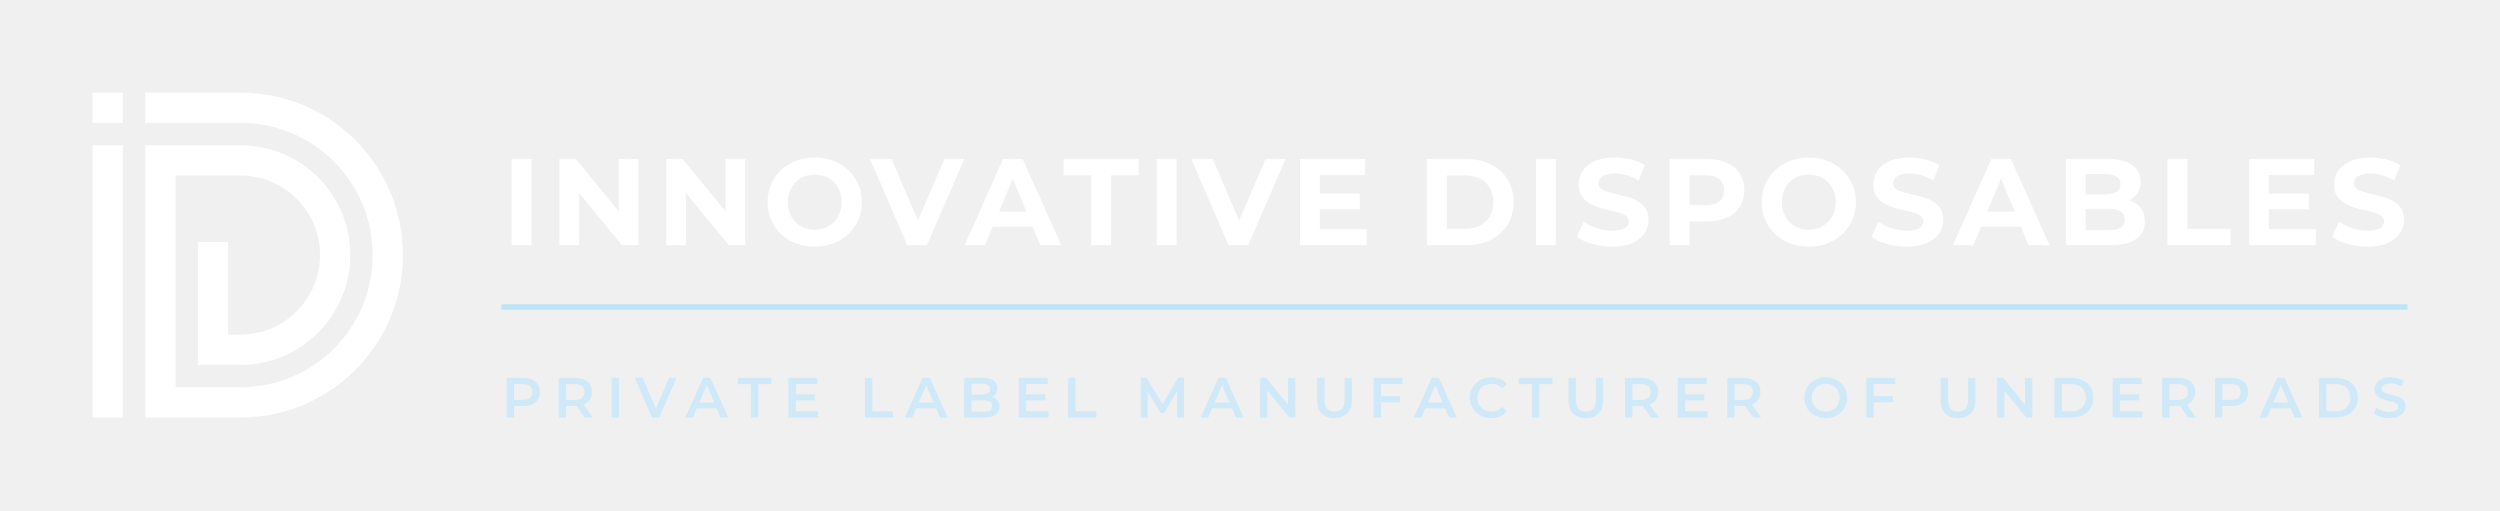
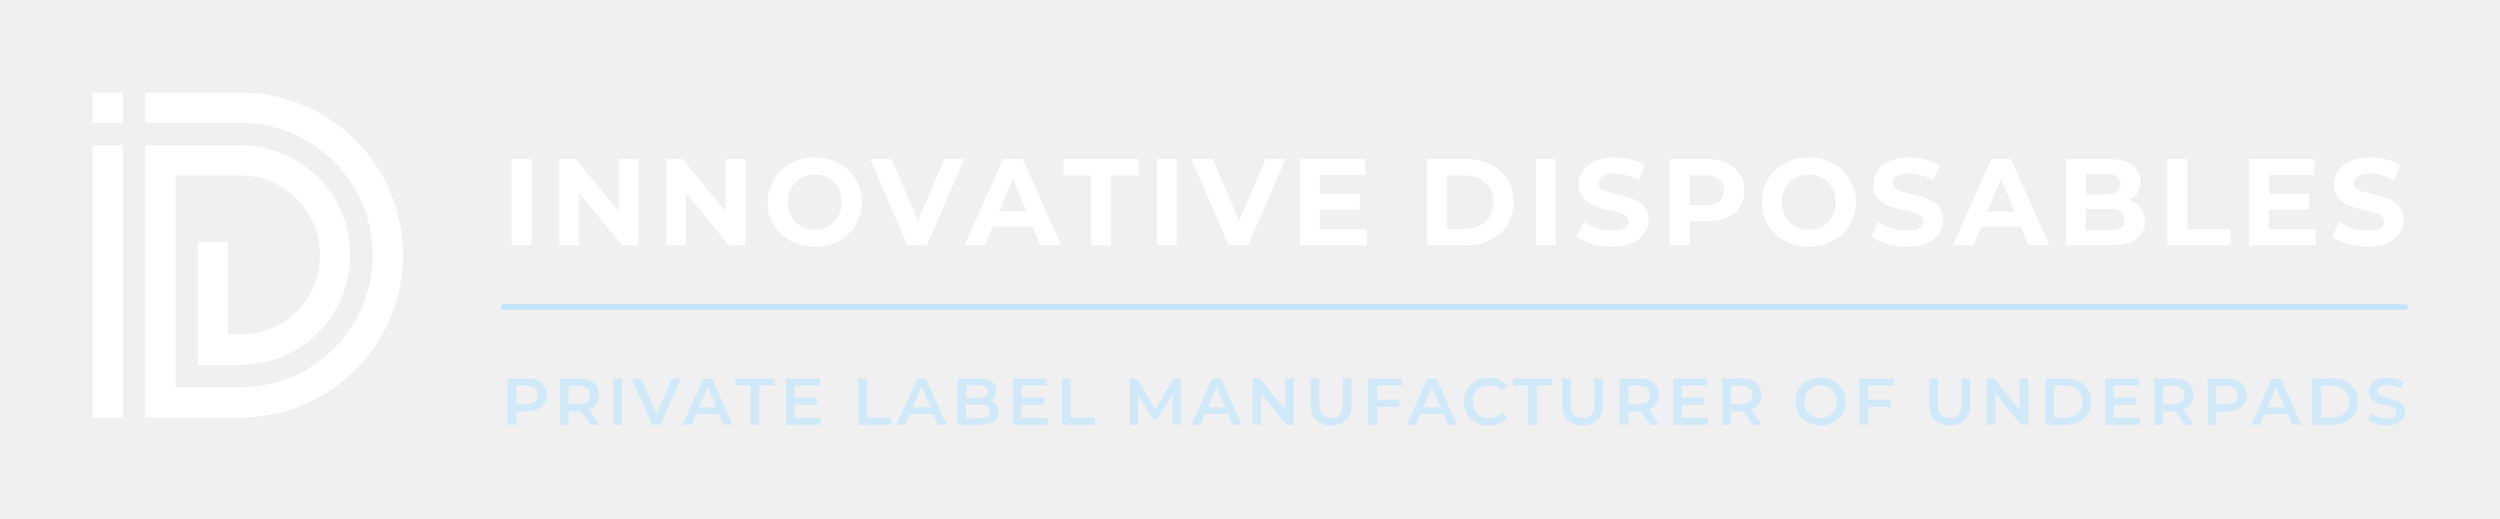
- <svg xmlns="http://www.w3.org/2000/svg" viewBox="-37.62 -37.62 1015.67 207.46" width="1015.67" height="207.46" role="img" aria-label="Innovative Disposables">
+ <svg xmlns="http://www.w3.org/2000/svg" viewBox="-37.62 -37.62 1015.67 210.5" width="1015.67" height="210.5" role="img" aria-label="Innovative Disposables">
  <g transform="translate(0 0) scale(0.227586)">
    <g fill="#FFFFFF">
      <rect x="0" y="0" width="54" height="54" />
      <rect x="0" y="94" width="54" height="486" />
    </g>
    <path d="M94,27 H264 A263,263 0 0 1 264,553 H121 V121 H264 A169,169 0 0 1 264,459 H215 V266.8" fill="none" stroke="#FFFFFF" stroke-width="54" stroke-linejoin="miter" stroke-linecap="butt" />
  </g>
  <path d="M170.23 62V27H178.33V62ZM189.63 62V27H196.33L216.98 52.2H213.73V27H221.73V62H215.08L194.38 36.8H197.63V62ZM233.03 62V27H239.73L260.38 52.2H257.13V27H265.13V62H258.48L237.78 36.8H241.03V62ZM293.43 62.6Q289.28 62.6 285.76 61.25Q282.23 59.9 279.66 57.45Q277.08 55 275.66 51.7Q274.23 48.4 274.23 44.5Q274.23 40.6 275.66 37.3Q277.08 34 279.68 31.55Q282.28 29.1 285.78 27.75Q289.28 26.4 293.38 26.4Q297.53 26.4 301.01 27.75Q304.48 29.1 307.06 31.55Q309.63 34 311.08 37.27Q312.53 40.55 312.53 44.5Q312.53 48.4 311.08 51.72Q309.63 55.05 307.06 57.47Q304.48 59.9 301.01 61.25Q297.53 62.6 293.43 62.6ZM293.38 55.7Q295.73 55.7 297.71 54.9Q299.68 54.1 301.18 52.6Q302.68 51.1 303.51 49.05Q304.33 47 304.33 44.5Q304.33 42 303.51 39.95Q302.68 37.9 301.21 36.4Q299.73 34.9 297.73 34.1Q295.73 33.3 293.38 33.3Q291.03 33.3 289.06 34.1Q287.08 34.9 285.58 36.4Q284.08 37.9 283.26 39.95Q282.43 42 282.43 44.5Q282.43 46.95 283.26 49.03Q284.08 51.1 285.56 52.6Q287.03 54.1 289.03 54.9Q291.03 55.7 293.38 55.7ZM330.98 62 315.88 27H324.63L337.83 58H332.68L346.08 27H354.13L338.98 62ZM354.28 62 369.88 27H377.88L393.53 62H385.03L372.23 31.1H375.43L362.58 62ZM362.08 54.5 364.23 48.35H382.23L384.43 54.5ZM405.68 62V33.6H394.48V27H424.98V33.6H413.78V62ZM432.33 62V27H440.43V62ZM461.48 62 446.38 27H455.13L468.33 58H463.18L476.58 27H484.63L469.48 62ZM490.53 62V27H516.98V33.5H498.58V55.5H517.63V62ZM497.98 47.4V41.1H514.83V47.4Z" fill="#FFFFFF" />
  <path d="M542.08 62V27H557.98Q563.68 27 568.03 29.17Q572.38 31.35 574.83 35.25Q577.28 39.15 577.28 44.5Q577.28 49.8 574.83 53.72Q572.38 57.65 568.03 59.83Q563.68 62 557.98 62ZM550.18 55.35H557.58Q561.08 55.35 563.66 54.03Q566.23 52.7 567.66 50.25Q569.08 47.8 569.08 44.5Q569.08 41.15 567.66 38.72Q566.23 36.3 563.66 34.97Q561.08 33.65 557.58 33.65H550.18ZM586.38 62V27H594.48V62ZM617.28 62.6Q613.08 62.6 609.23 61.48Q605.38 60.35 603.03 58.55L605.78 52.45Q608.03 54.05 611.11 55.08Q614.18 56.1 617.33 56.1Q619.73 56.1 621.21 55.62Q622.68 55.15 623.38 54.3Q624.08 53.45 624.08 52.35Q624.08 50.95 622.98 50.12Q621.88 49.3 620.08 48.77Q618.28 48.25 616.11 47.77Q613.93 47.3 611.76 46.6Q609.58 45.9 607.78 44.8Q605.98 43.7 604.86 41.9Q603.73 40.1 603.73 37.3Q603.73 34.3 605.36 31.82Q606.98 29.35 610.26 27.88Q613.53 26.4 618.48 26.4Q621.78 26.4 624.98 27.17Q628.18 27.95 630.63 29.5L628.13 35.65Q625.68 34.25 623.23 33.58Q620.78 32.9 618.43 32.9Q616.08 32.9 614.58 33.45Q613.08 34 612.43 34.88Q611.78 35.75 611.78 36.9Q611.78 38.25 612.88 39.08Q613.98 39.9 615.78 40.4Q617.58 40.9 619.76 41.4Q621.93 41.9 624.11 42.55Q626.28 43.2 628.08 44.3Q629.88 45.4 631.01 47.2Q632.13 49 632.13 51.75Q632.13 54.7 630.48 57.15Q628.83 59.6 625.56 61.1Q622.28 62.6 617.28 62.6ZM640.68 62V27H655.83Q660.53 27 663.93 28.52Q667.33 30.05 669.18 32.9Q671.03 35.75 671.03 39.7Q671.03 43.6 669.18 46.45Q667.33 49.3 663.93 50.83Q660.53 52.35 655.83 52.35H645.18L648.78 48.7V62ZM648.78 49.6 645.18 45.75H655.38Q659.13 45.75 660.98 44.15Q662.83 42.55 662.83 39.7Q662.83 36.8 660.98 35.2Q659.13 33.6 655.38 33.6H645.18L648.78 29.75ZM697.28 62.6Q693.13 62.6 689.61 61.25Q686.08 59.9 683.51 57.45Q680.93 55 679.51 51.7Q678.08 48.4 678.08 44.5Q678.08 40.6 679.51 37.3Q680.93 34 683.53 31.55Q686.13 29.1 689.63 27.75Q693.13 26.4 697.23 26.4Q701.38 26.4 704.86 27.75Q708.33 29.1 710.91 31.55Q713.48 34 714.93 37.27Q716.38 40.55 716.38 44.5Q716.38 48.4 714.93 51.72Q713.48 55.05 710.91 57.47Q708.33 59.9 704.86 61.25Q701.38 62.6 697.28 62.6ZM697.23 55.7Q699.58 55.7 701.56 54.9Q703.53 54.1 705.03 52.6Q706.53 51.1 707.36 49.05Q708.18 47 708.18 44.5Q708.18 42 707.36 39.95Q706.53 37.9 705.06 36.4Q703.58 34.9 701.58 34.1Q699.58 33.3 697.23 33.3Q694.88 33.3 692.91 34.1Q690.93 34.9 689.43 36.4Q687.93 37.9 687.11 39.95Q686.28 42 686.28 44.5Q686.28 46.95 687.11 49.03Q687.93 51.1 689.41 52.6Q690.88 54.1 692.88 54.9Q694.88 55.7 697.23 55.7ZM736.98 62.6Q732.78 62.6 728.93 61.48Q725.08 60.35 722.73 58.55L725.48 52.45Q727.73 54.05 730.81 55.08Q733.88 56.1 737.03 56.1Q739.43 56.1 740.91 55.62Q742.38 55.15 743.08 54.3Q743.78 53.45 743.78 52.35Q743.78 50.95 742.68 50.12Q741.58 49.3 739.78 48.77Q737.98 48.25 735.81 47.77Q733.63 47.3 731.46 46.6Q729.28 45.9 727.48 44.8Q725.68 43.7 724.56 41.9Q723.43 40.1 723.43 37.3Q723.43 34.3 725.06 31.82Q726.68 29.35 729.96 27.88Q733.23 26.4 738.18 26.4Q741.48 26.4 744.68 27.17Q747.88 27.95 750.33 29.5L747.83 35.65Q745.38 34.25 742.93 33.58Q740.48 32.9 738.13 32.9Q735.78 32.9 734.28 33.45Q732.78 34 732.13 34.88Q731.48 35.75 731.48 36.9Q731.48 38.25 732.58 39.08Q733.68 39.9 735.48 40.4Q737.28 40.9 739.46 41.4Q741.63 41.9 743.81 42.55Q745.98 43.2 747.78 44.3Q749.58 45.4 750.71 47.2Q751.83 49 751.83 51.75Q751.83 54.7 750.18 57.15Q748.53 59.6 745.26 61.1Q741.98 62.6 736.98 62.6ZM755.78 62 771.38 27H779.38L795.03 62H786.53L773.73 31.1H776.93L764.08 62ZM763.58 54.5 765.73 48.35H783.73L785.93 54.5ZM801.68 62V27H818.78Q825.38 27 828.71 29.5Q832.03 32 832.03 36.1Q832.03 38.85 830.68 40.88Q829.33 42.9 826.98 44Q824.63 45.1 821.58 45.1L822.53 43.05Q825.83 43.05 828.38 44.12Q830.93 45.2 832.36 47.3Q833.78 49.4 833.78 52.45Q833.78 56.95 830.23 59.48Q826.68 62 819.78 62ZM809.73 55.9H819.18Q822.33 55.9 823.96 54.88Q825.58 53.85 825.58 51.6Q825.58 49.4 823.96 48.33Q822.33 47.25 819.18 47.25H809.13V41.35H817.78Q820.73 41.35 822.31 40.32Q823.88 39.3 823.88 37.2Q823.88 35.15 822.31 34.12Q820.73 33.1 817.78 33.1H809.73ZM842.93 62V27H851.03V55.4H868.58V62ZM876.13 62V27H902.58V33.5H884.18V55.5H903.23V62ZM883.58 47.4V41.1H900.43V47.4ZM924.18 62.6Q919.98 62.6 916.13 61.48Q912.28 60.35 909.93 58.55L912.68 52.45Q914.93 54.05 918.01 55.08Q921.08 56.1 924.23 56.1Q926.63 56.1 928.11 55.62Q929.58 55.15 930.28 54.3Q930.98 53.45 930.98 52.35Q930.98 50.95 929.88 50.12Q928.78 49.3 926.98 48.77Q925.18 48.25 923.01 47.77Q920.83 47.3 918.66 46.6Q916.48 45.9 914.68 44.8Q912.88 43.7 911.76 41.9Q910.63 40.1 910.63 37.3Q910.63 34.3 912.26 31.82Q913.88 29.35 917.16 27.88Q920.43 26.4 925.38 26.4Q928.68 26.4 931.88 27.17Q935.08 27.95 937.53 29.5L935.03 35.65Q932.58 34.25 930.13 33.58Q927.68 32.9 925.33 32.9Q922.98 32.9 921.48 33.45Q919.98 34 919.33 34.88Q918.68 35.75 918.68 36.9Q918.68 38.25 919.78 39.08Q920.88 39.9 922.68 40.4Q924.48 40.9 926.66 41.4Q928.83 41.9 931.01 42.55Q933.18 43.2 934.98 44.3Q936.78 45.4 937.91 47.2Q939.03 49 939.03 51.75Q939.03 54.7 937.38 57.15Q935.73 59.6 932.46 61.1Q929.18 62.6 924.18 62.6Z" fill="#FFFFFF" />
  <rect x="166.083" y="86" width="774.35" height="2.2" fill="#BFE3F8" />
-   <path d="M168.24 132V115.9H174.87Q177.01 115.9 178.54 116.59Q180.07 117.28 180.89 118.57Q181.72 119.86 181.72 121.63Q181.72 123.4 180.89 124.69Q180.07 125.97 178.54 126.66Q177.01 127.35 174.87 127.35H169.9L171.23 125.95V132ZM171.23 126.27 169.9 124.82H174.73Q176.71 124.82 177.71 123.98Q178.71 123.14 178.71 121.63Q178.71 120.09 177.71 119.26Q176.71 118.43 174.73 118.43H169.9L171.23 116.96ZM189.38 132V115.9H195.98Q199.2 115.9 201.03 117.42Q202.85 118.94 202.85 121.63Q202.85 123.4 202.03 124.67Q201.2 125.95 199.67 126.63Q198.14 127.31 196 127.31H191.03L192.37 125.95V132ZM199.91 132 195.84 126.16H199.04L203.13 132ZM192.37 126.27 191.03 124.85H195.86Q197.84 124.85 198.84 124Q199.84 123.14 199.84 121.63Q199.84 120.09 198.84 119.26Q197.84 118.43 195.86 118.43H191.03L192.37 116.96ZM210.85 132V115.9H213.84V132ZM227.27 132 220.23 115.9H223.47L229.75 130.46H227.89L234.24 115.9H237.23L230.21 132ZM240.81 132 248.05 115.9H251L258.27 132H255.14L248.91 117.49H250.1L243.89 132ZM244.14 128.27 244.95 125.93H253.64L254.45 128.27ZM267.44 132V118.43H262.1V115.9H275.76V118.43H270.43V132ZM282.68 132V115.9H294.43V118.41H285.67V129.49H294.76V132ZM285.44 125.05V122.59H293.44V125.05ZM313.77 132V115.9H316.76V129.47H325.17V132ZM329.95 132 337.2 115.9H340.14L347.41 132H344.28L338.05 117.49H339.24L333.03 132ZM333.29 128.27 334.09 125.93H342.79L343.59 128.27ZM354.12 132V115.9H361.66Q364.56 115.9 366.08 117.04Q367.6 118.18 367.6 120.09Q367.6 121.37 367 122.28Q366.4 123.19 365.4 123.69Q364.4 124.18 363.23 124.18L363.64 123.35Q365 123.35 366.08 123.85Q367.16 124.34 367.79 125.28Q368.42 126.23 368.42 127.63Q368.42 129.7 366.84 130.85Q365.25 132 362.12 132ZM357.11 129.65H361.94Q363.62 129.65 364.51 129.1Q365.41 128.55 365.41 127.33Q365.41 126.14 364.51 125.57Q363.62 125.01 361.94 125.01H356.88V122.69H361.34Q362.9 122.69 363.74 122.13Q364.58 121.58 364.58 120.48Q364.58 119.35 363.74 118.8Q362.9 118.25 361.34 118.25H357.11ZM376.28 132V115.9H388.04V118.41H379.27V129.49H388.36V132ZM379.04 125.05V122.59H387.05V125.05ZM396.36 132V115.9H399.35V129.47H407.77V132ZM425.81 132V115.9H428.27L435.31 127.65H434.02L440.94 115.9H443.4L443.43 132H440.6L440.58 120.34H441.17L435.29 130.16H433.95L427.97 120.34H428.66V132ZM450.16 132 457.41 115.9H460.35L467.62 132H464.49L458.26 117.49H459.45L453.24 132ZM453.5 128.27 454.3 125.93H462.99L463.8 128.27ZM474.33 132V115.9H476.79L486.89 128.3H485.67V115.9H488.63V132H486.17L476.08 119.6H477.29V132ZM504.54 132.23Q501.23 132.23 499.36 130.37Q497.48 128.5 497.48 124.98V115.9H500.47V124.87Q500.47 127.35 501.54 128.48Q502.61 129.61 504.57 129.61Q506.52 129.61 507.58 128.48Q508.64 127.35 508.64 124.87V115.9H511.58V124.98Q511.58 128.5 509.71 130.37Q507.83 132.23 504.54 132.23ZM520.43 132V115.9H532.18V118.41H523.42V132ZM523.17 125.84V123.31H531.2V125.84ZM536.78 132 544.02 115.9H546.97L554.24 132H551.11L544.87 117.49H546.07L539.86 132ZM540.11 128.27 540.92 125.93H549.61L550.42 128.27ZM568.17 132.23Q566.33 132.23 564.75 131.62Q563.18 131.01 562.01 129.9Q560.85 128.78 560.21 127.26Q559.57 125.74 559.57 123.95Q559.57 122.16 560.21 120.64Q560.85 119.12 562.03 118Q563.2 116.89 564.76 116.28Q566.33 115.67 568.19 115.67Q570.17 115.67 571.8 116.35Q573.43 117.03 574.56 118.36L572.63 120.18Q571.76 119.23 570.67 118.76Q569.59 118.29 568.33 118.29Q567.06 118.29 566.02 118.71Q564.97 119.12 564.2 119.88Q563.43 120.64 563 121.67Q562.58 122.71 562.58 123.95Q562.58 125.19 563 126.23Q563.43 127.26 564.2 128.02Q564.97 128.78 566.02 129.19Q567.06 129.61 568.33 129.61Q569.59 129.61 570.67 129.14Q571.76 128.66 572.63 127.7L574.56 129.54Q573.43 130.85 571.8 131.54Q570.17 132.23 568.17 132.23ZM584.79 132V118.43H579.45V115.9H593.12V118.43H587.78V132ZM606.66 132.23Q603.35 132.23 601.47 130.37Q599.6 128.5 599.6 124.98V115.9H602.59V124.87Q602.59 127.35 603.66 128.48Q604.73 129.61 606.68 129.61Q608.64 129.61 609.69 128.48Q610.75 127.35 610.75 124.87V115.9H613.7V124.98Q613.7 128.5 611.82 130.37Q609.95 132.23 606.66 132.23ZM622.54 132V115.9H629.15Q632.37 115.9 634.19 117.42Q636.02 118.94 636.02 121.63Q636.02 123.4 635.19 124.67Q634.37 125.95 632.84 126.63Q631.31 127.31 629.17 127.31H624.2L625.53 125.95V132ZM633.08 132 629.01 126.16H632.2L636.3 132ZM625.53 126.27 624.2 124.85H629.03Q631.01 124.85 632.01 124Q633.01 123.14 633.01 121.63Q633.01 120.09 632.01 119.26Q631.01 118.43 629.03 118.43H624.2L625.53 116.96ZM644.02 132V115.9H655.77V118.41H647.01V129.49H656.1V132ZM646.78 125.05V122.59H654.79V125.05ZM664.09 132V115.9H670.7Q673.92 115.9 675.74 117.42Q677.57 118.94 677.57 121.63Q677.57 123.4 676.74 124.67Q675.92 125.95 674.39 126.63Q672.86 127.31 670.72 127.31H665.75L667.08 125.95V132ZM674.63 132 670.56 126.16H673.75L677.85 132ZM667.08 126.27 665.75 124.85H670.58Q672.56 124.85 673.56 124Q674.56 123.14 674.56 121.63Q674.56 120.09 673.56 119.26Q672.56 118.43 670.58 118.43H665.75L667.08 116.96ZM704.13 132.23Q702.24 132.23 700.65 131.61Q699.07 130.99 697.89 129.87Q696.72 128.76 696.08 127.25Q695.43 125.74 695.43 123.95Q695.43 122.16 696.08 120.65Q696.72 119.14 697.89 118.03Q699.07 116.91 700.65 116.29Q702.24 115.67 704.1 115.67Q705.99 115.67 707.56 116.29Q709.14 116.91 710.31 118.03Q711.49 119.14 712.13 120.65Q712.77 122.16 712.77 123.95Q712.77 125.74 712.13 127.26Q711.49 128.78 710.31 129.88Q709.14 130.99 707.56 131.61Q705.99 132.23 704.13 132.23ZM704.1 129.61Q705.32 129.61 706.36 129.19Q707.39 128.78 708.15 128.01Q708.91 127.24 709.34 126.22Q709.76 125.19 709.76 123.95Q709.76 122.71 709.34 121.68Q708.91 120.66 708.15 119.89Q707.39 119.12 706.36 118.71Q705.32 118.29 704.1 118.29Q702.88 118.29 701.86 118.71Q700.84 119.12 700.07 119.89Q699.3 120.66 698.87 121.68Q698.44 122.71 698.44 123.95Q698.44 125.17 698.87 126.2Q699.3 127.24 700.05 128.01Q700.81 128.78 701.85 129.19Q702.88 129.61 704.1 129.61ZM720.61 132V115.9H732.36V118.41H723.6V132ZM723.35 125.84V123.31H731.37V125.84ZM757.86 132.23Q754.55 132.23 752.67 130.37Q750.8 128.5 750.8 124.98V115.9H753.79V124.87Q753.79 127.35 754.86 128.48Q755.93 129.61 757.88 129.61Q759.84 129.61 760.9 128.48Q761.95 127.35 761.95 124.87V115.9H764.9V124.98Q764.9 128.5 763.02 130.37Q761.15 132.23 757.86 132.23ZM773.75 132V115.9H776.21L786.3 128.3H785.09V115.9H788.05V132H785.59L775.49 119.6H776.71V132ZM797.04 132V115.9H804.08Q806.7 115.9 808.68 116.91Q810.66 117.92 811.76 119.72Q812.86 121.51 812.86 123.95Q812.86 126.36 811.76 128.17Q810.66 129.98 808.68 130.99Q806.7 132 804.08 132ZM800.03 129.47H803.94Q805.73 129.47 807.07 128.78Q808.4 128.09 809.13 126.85Q809.85 125.61 809.85 123.95Q809.85 122.27 809.13 121.04Q808.4 119.81 807.07 119.12Q805.73 118.43 803.94 118.43H800.03ZM820.7 132V115.9H832.45V118.41H823.69V129.49H832.78V132ZM823.46 125.05V122.59H831.46V125.05ZM840.77 132V115.9H847.38Q850.6 115.9 852.42 117.42Q854.25 118.94 854.25 121.63Q854.25 123.4 853.42 124.67Q852.6 125.95 851.07 126.63Q849.54 127.31 847.4 127.31H842.43L843.76 125.95V132ZM851.31 132 847.24 126.16H850.43L854.53 132ZM843.76 126.27 842.43 124.85H847.26Q849.24 124.85 850.24 124Q851.24 123.14 851.24 121.63Q851.24 120.09 850.24 119.26Q849.24 118.43 847.26 118.43H842.43L843.76 116.96ZM862.25 132V115.9H868.87Q871.01 115.9 872.54 116.59Q874.07 117.28 874.9 118.57Q875.73 119.86 875.73 121.63Q875.73 123.4 874.9 124.69Q874.07 125.97 872.54 126.66Q871.01 127.35 868.87 127.35H863.91L865.24 125.95V132ZM865.24 126.27 863.91 124.82H868.74Q870.71 124.82 871.71 123.98Q872.72 123.14 872.72 121.63Q872.72 120.09 871.71 119.26Q870.71 118.43 868.74 118.43H863.91L865.24 116.96ZM880.3 132 887.54 115.9H890.49L897.76 132H894.63L888.4 117.49H889.59L883.38 132ZM883.63 128.27 884.44 125.93H893.13L893.94 128.27ZM904.47 132V115.9H911.5Q914.13 115.9 916.1 116.91Q918.08 117.92 919.19 119.72Q920.29 121.51 920.29 123.95Q920.29 126.36 919.19 128.17Q918.08 129.98 916.1 130.99Q914.13 132 911.5 132ZM907.46 129.47H911.37Q913.16 129.47 914.49 128.78Q915.83 128.09 916.55 126.85Q917.28 125.61 917.28 123.95Q917.28 122.27 916.55 121.04Q915.83 119.81 914.49 119.12Q913.16 118.43 911.37 118.43H907.46ZM933.12 132.23Q931.23 132.23 929.51 131.69Q927.78 131.15 926.77 130.3L927.81 127.97Q928.77 128.73 930.2 129.24Q931.62 129.75 933.12 129.75Q934.38 129.75 935.17 129.47Q935.95 129.19 936.32 128.72Q936.68 128.25 936.68 127.65Q936.68 126.92 936.15 126.47Q935.63 126.02 934.79 125.76Q933.95 125.49 932.92 125.26Q931.9 125.03 930.88 124.72Q929.85 124.41 929.01 123.92Q928.17 123.42 927.64 122.59Q927.12 121.77 927.12 120.48Q927.12 119.17 927.82 118.07Q928.52 116.98 929.96 116.33Q931.39 115.67 933.6 115.67Q935.05 115.67 936.48 116.04Q937.9 116.41 938.96 117.1L938.02 119.42Q936.94 118.78 935.79 118.46Q934.64 118.15 933.58 118.15Q932.34 118.15 931.57 118.45Q930.8 118.75 930.44 119.23Q930.08 119.72 930.08 120.34Q930.08 121.08 930.6 121.52Q931.12 121.97 931.96 122.22Q932.8 122.48 933.83 122.72Q934.87 122.96 935.89 123.26Q936.91 123.56 937.75 124.04Q938.59 124.53 939.11 125.35Q939.63 126.18 939.63 127.45Q939.63 128.73 938.93 129.83Q938.22 130.92 936.78 131.57Q935.33 132.23 933.12 132.23Z" fill="#CFE9F9" />
+   <path d="M168.62 135V116.1H176.4Q178.91 116.1 180.7 116.91Q182.5 117.72 183.47 119.23Q184.44 120.74 184.44 122.82Q184.44 124.9 183.47 126.41Q182.5 127.93 180.7 128.74Q178.91 129.55 176.4 129.55H170.56L172.13 127.9V135ZM172.13 128.28 170.56 126.58H176.23Q178.56 126.58 179.73 125.59Q180.91 124.61 180.91 122.82Q180.91 121.01 179.73 120.04Q178.56 119.07 176.23 119.07H170.56L172.13 117.34ZM189.88 135V116.1H197.63Q201.41 116.1 203.56 117.88Q205.7 119.66 205.7 122.82Q205.7 124.9 204.73 126.4Q203.76 127.9 201.97 128.7Q200.17 129.49 197.66 129.49H191.83L193.39 127.9V135ZM202.25 135 197.47 128.14H201.22L206.03 135ZM193.39 128.28 191.83 126.6H197.5Q199.82 126.6 200.99 125.6Q202.17 124.61 202.17 122.82Q202.17 121.01 200.99 120.04Q199.82 119.07 197.5 119.07H191.83L193.39 117.34ZM211.55 135V116.1H215.06V135ZM227.28 135 219.02 116.1H222.82L230.19 133.19H228.01L235.46 116.1H238.97L230.73 135ZM239.63 135 248.13 116.1H251.59L260.12 135H256.45L249.13 117.96H250.54L243.25 135ZM243.54 130.63 244.49 127.87H254.7L255.64 130.63ZM267.34 135V119.07H261.08V116.1H277.12V119.07H270.85V135ZM281.7 135V116.1H295.49V119.04H285.21V132.06H295.87V135ZM284.94 126.85V123.96H294.33V126.85ZM311.1 135V116.1H314.61V132.03H324.49V135ZM326.55 135 335.06 116.1H338.52L347.05 135H343.38L336.06 117.96H337.46L330.17 135ZM330.47 130.63 331.41 127.87H341.62L342.57 130.63ZM351.38 135V116.1H360.24Q363.64 116.1 365.42 117.44Q367.2 118.77 367.2 121.01Q367.2 122.53 366.5 123.59Q365.8 124.66 364.62 125.24Q363.45 125.82 362.07 125.82L362.56 124.85Q364.15 124.85 365.42 125.43Q366.69 126.01 367.43 127.12Q368.18 128.22 368.18 129.87Q368.18 132.3 366.31 133.65Q364.45 135 360.78 135ZM354.89 132.25H360.56Q362.53 132.25 363.59 131.6Q364.64 130.95 364.64 129.52Q364.64 128.12 363.59 127.45Q362.53 126.79 360.56 126.79H354.62V124.06H359.86Q361.7 124.06 362.68 123.42Q363.67 122.77 363.67 121.47Q363.67 120.15 362.68 119.5Q361.7 118.85 359.86 118.85H354.89ZM373.86 135V116.1H387.66V119.04H377.37V132.06H388.03V135ZM377.1 126.85V123.96H386.49V126.85ZM393.88 135V116.1H397.39V132.03H407.27V135ZM421.36 135V116.1H424.25L432.52 129.9H431L439.13 116.1H442.02L442.05 135H438.73L438.7 121.31H439.4L432.49 132.84H430.92L423.9 121.31H424.71V135ZM446.41 135 454.91 116.1H458.37L466.9 135H463.23L455.91 117.96H457.31L450.02 135ZM450.32 130.63 451.27 127.87H461.47L462.42 130.63ZM471.23 135V116.1H474.12L485.97 130.65H484.54V116.1H488.03V135H485.14L473.28 120.45H474.72V135ZM503.16 135.27Q499.27 135.27 497.07 133.08Q494.87 130.9 494.87 126.77V116.1H498.38V126.63Q498.38 129.55 499.64 130.87Q500.89 132.19 503.19 132.19Q505.48 132.19 506.72 130.87Q507.97 129.55 507.97 126.63V116.1H511.42V126.77Q511.42 130.9 509.22 133.08Q507.02 135.27 503.16 135.27ZM518.27 135V116.1H532.06V119.04H521.78V135ZM521.48 127.76V124.79H530.9V127.76ZM533.91 135 542.42 116.1H545.87L554.41 135H550.73L543.42 117.96H544.82L537.53 135ZM537.83 130.63 538.77 127.87H548.98L549.92 130.63ZM567.22 135.27Q565.06 135.27 563.21 134.55Q561.36 133.84 559.99 132.53Q558.63 131.22 557.87 129.44Q557.12 127.66 557.12 125.55Q557.12 123.44 557.87 121.66Q558.63 119.88 560.01 118.57Q561.38 117.26 563.22 116.55Q565.06 115.83 567.24 115.83Q569.57 115.83 571.48 116.63Q573.4 117.42 574.72 118.99L572.45 121.12Q571.43 120.02 570.16 119.46Q568.89 118.91 567.41 118.91Q565.92 118.91 564.69 119.39Q563.46 119.88 562.56 120.77Q561.65 121.66 561.15 122.88Q560.66 124.09 560.66 125.55Q560.66 127.01 561.15 128.22Q561.65 129.44 562.56 130.33Q563.46 131.22 564.69 131.71Q565.92 132.19 567.41 132.19Q568.89 132.19 570.16 131.64Q571.43 131.09 572.45 129.95L574.72 132.11Q573.4 133.65 571.48 134.46Q569.57 135.27 567.22 135.27ZM583.19 135V119.07H576.92V116.1H592.96V119.07H586.7V135ZM605.31 135.27Q601.42 135.27 599.22 133.08Q597.02 130.9 597.02 126.77V116.1H600.53V126.63Q600.53 129.55 601.79 130.87Q603.04 132.19 605.34 132.19Q607.63 132.19 608.88 130.87Q610.12 129.55 610.12 126.63V116.1H613.57V126.77Q613.57 130.9 611.37 133.08Q609.17 135.27 605.31 135.27ZM620.42 135V116.1H628.17Q631.95 116.1 634.09 117.88Q636.24 119.66 636.24 122.82Q636.24 124.9 635.27 126.4Q634.3 127.9 632.5 128.7Q630.71 129.49 628.2 129.49H622.36L623.93 127.9V135ZM632.79 135 628.01 128.14H631.76L636.57 135ZM623.93 128.28 622.36 126.6H628.03Q630.36 126.6 631.53 125.6Q632.7 124.61 632.7 122.82Q632.7 121.01 631.53 120.04Q630.36 119.07 628.03 119.07H622.36L623.93 117.34ZM642.09 135V116.1H655.88V119.04H645.6V132.06H656.26V135ZM645.33 126.85V123.96H654.72V126.85ZM662.11 135V116.1H669.86Q673.64 116.1 675.78 117.88Q677.93 119.66 677.93 122.82Q677.93 124.9 676.96 126.4Q675.98 127.9 674.19 128.7Q672.39 129.49 669.88 129.49H664.05L665.62 127.9V135ZM674.47 135 669.69 128.14H673.45L678.25 135ZM665.62 128.28 664.05 126.6H669.72Q672.04 126.6 673.22 125.6Q674.39 124.61 674.39 122.82Q674.39 121.01 673.22 120.04Q672.04 119.07 669.72 119.07H664.05L665.62 117.34ZM702.01 135.27Q699.8 135.27 697.94 134.54Q696.07 133.81 694.7 132.5Q693.32 131.19 692.56 129.42Q691.81 127.66 691.81 125.55Q691.81 123.44 692.56 121.68Q693.32 119.91 694.7 118.6Q696.07 117.29 697.94 116.56Q699.8 115.83 701.99 115.83Q704.2 115.83 706.05 116.56Q707.9 117.29 709.28 118.6Q710.65 119.91 711.41 121.68Q712.16 123.44 712.16 125.55Q712.16 127.66 711.41 129.44Q710.65 131.22 709.28 132.52Q707.9 133.81 706.05 134.54Q704.2 135.27 702.01 135.27ZM701.99 132.19Q703.42 132.19 704.63 131.71Q705.85 131.22 706.74 130.32Q707.63 129.41 708.13 128.21Q708.63 127.01 708.63 125.55Q708.63 124.09 708.13 122.89Q707.63 121.69 706.74 120.78Q705.85 119.88 704.63 119.39Q703.42 118.91 701.99 118.91Q700.55 118.91 699.35 119.39Q698.15 119.88 697.25 120.78Q696.34 121.69 695.84 122.89Q695.34 124.09 695.34 125.55Q695.34 126.98 695.84 128.2Q696.34 129.41 697.23 130.32Q698.12 131.22 699.34 131.71Q700.55 132.19 701.99 132.19ZM717.82 135V116.1H731.62V119.04H721.33V135ZM721.03 127.76V124.79H730.46V127.76ZM754.46 135.27Q750.57 135.27 748.37 133.08Q746.17 130.9 746.17 126.77V116.1H749.68V126.63Q749.68 129.55 750.94 130.87Q752.19 132.19 754.49 132.19Q756.78 132.19 758.02 130.87Q759.26 129.55 759.26 126.63V116.1H762.72V126.77Q762.72 130.9 760.52 133.08Q758.32 135.27 754.46 135.27ZM769.57 135V116.1H772.45L784.31 130.65H782.88V116.1H786.36V135H783.47L771.62 120.45H773.05V135ZM793.37 135V116.1H801.63Q804.71 116.1 807.03 117.29Q809.35 118.48 810.65 120.58Q811.94 122.69 811.94 125.55Q811.94 128.38 810.65 130.5Q809.35 132.62 807.03 133.81Q804.71 135 801.63 135ZM796.88 132.03H801.47Q803.57 132.03 805.14 131.22Q806.7 130.41 807.55 128.95Q808.4 127.49 808.4 125.55Q808.4 123.58 807.55 122.13Q806.7 120.69 805.14 119.88Q803.57 119.07 801.47 119.07H796.88ZM817.6 135V116.1H831.39V119.04H821.11V132.06H831.77V135ZM820.84 126.85V123.96H830.23V126.85ZM837.62 135V116.1H845.37Q849.15 116.1 851.29 117.88Q853.44 119.66 853.44 122.82Q853.44 124.9 852.47 126.4Q851.5 127.9 849.7 128.7Q847.9 129.49 845.39 129.49H839.56L841.13 127.9V135ZM849.98 135 845.2 128.14H848.96L853.76 135ZM841.13 128.28 839.56 126.6H845.23Q847.55 126.6 848.73 125.6Q849.9 124.61 849.9 122.82Q849.9 121.01 848.73 120.04Q847.55 119.07 845.23 119.07H839.56L841.13 117.34ZM859.29 135V116.1H867.06Q869.57 116.1 871.37 116.91Q873.16 117.72 874.14 119.23Q875.11 120.74 875.11 122.82Q875.11 124.9 874.14 126.41Q873.16 127.93 871.37 128.74Q869.57 129.55 867.06 129.55H861.23L862.8 127.9V135ZM862.8 128.28 861.23 126.58H866.9Q869.22 126.58 870.4 125.59Q871.57 124.61 871.57 122.82Q871.57 121.01 870.4 120.04Q869.22 119.07 866.9 119.07H861.23L862.8 117.34ZM876.93 135 885.43 116.1H888.89L897.42 135H893.75L886.43 117.96H887.84L880.55 135ZM880.84 130.63 881.79 127.87H892L892.94 130.63ZM901.76 135V116.1H910.02Q913.1 116.1 915.42 117.29Q917.74 118.48 919.04 120.58Q920.33 122.69 920.33 125.55Q920.33 128.38 919.04 130.5Q917.74 132.62 915.42 133.81Q913.1 135 910.02 135ZM905.27 132.03H909.86Q911.96 132.03 913.53 131.22Q915.09 130.41 915.94 128.95Q916.79 127.49 916.79 125.55Q916.79 123.58 915.94 122.13Q915.09 120.69 913.53 119.88Q911.96 119.07 909.86 119.07H905.27ZM931.85 135.27Q929.63 135.27 927.61 134.64Q925.58 134 924.39 133L925.61 130.28Q926.74 131.17 928.42 131.76Q930.09 132.35 931.85 132.35Q933.33 132.35 934.25 132.03Q935.17 131.71 935.6 131.15Q936.03 130.6 936.03 129.9Q936.03 129.03 935.41 128.51Q934.79 127.98 933.8 127.67Q932.82 127.36 931.62 127.09Q930.42 126.82 929.21 126.45Q928.01 126.09 927.03 125.51Q926.04 124.93 925.42 123.96Q924.8 122.98 924.8 121.47Q924.8 119.93 925.62 118.65Q926.45 117.37 928.13 116.6Q929.82 115.83 932.41 115.83Q934.11 115.83 935.79 116.26Q937.46 116.69 938.7 117.5L937.6 120.23Q936.33 119.47 934.98 119.11Q933.63 118.75 932.39 118.75Q930.93 118.75 930.02 119.1Q929.12 119.45 928.7 120.02Q928.28 120.58 928.28 121.31Q928.28 122.17 928.89 122.7Q929.5 123.23 930.48 123.53Q931.47 123.82 932.68 124.11Q933.9 124.39 935.1 124.74Q936.3 125.09 937.29 125.66Q938.27 126.22 938.88 127.2Q939.49 128.17 939.49 129.65Q939.49 131.17 938.66 132.45Q937.84 133.73 936.14 134.5Q934.44 135.27 931.85 135.27Z" fill="#CFE9F9" />
</svg>
